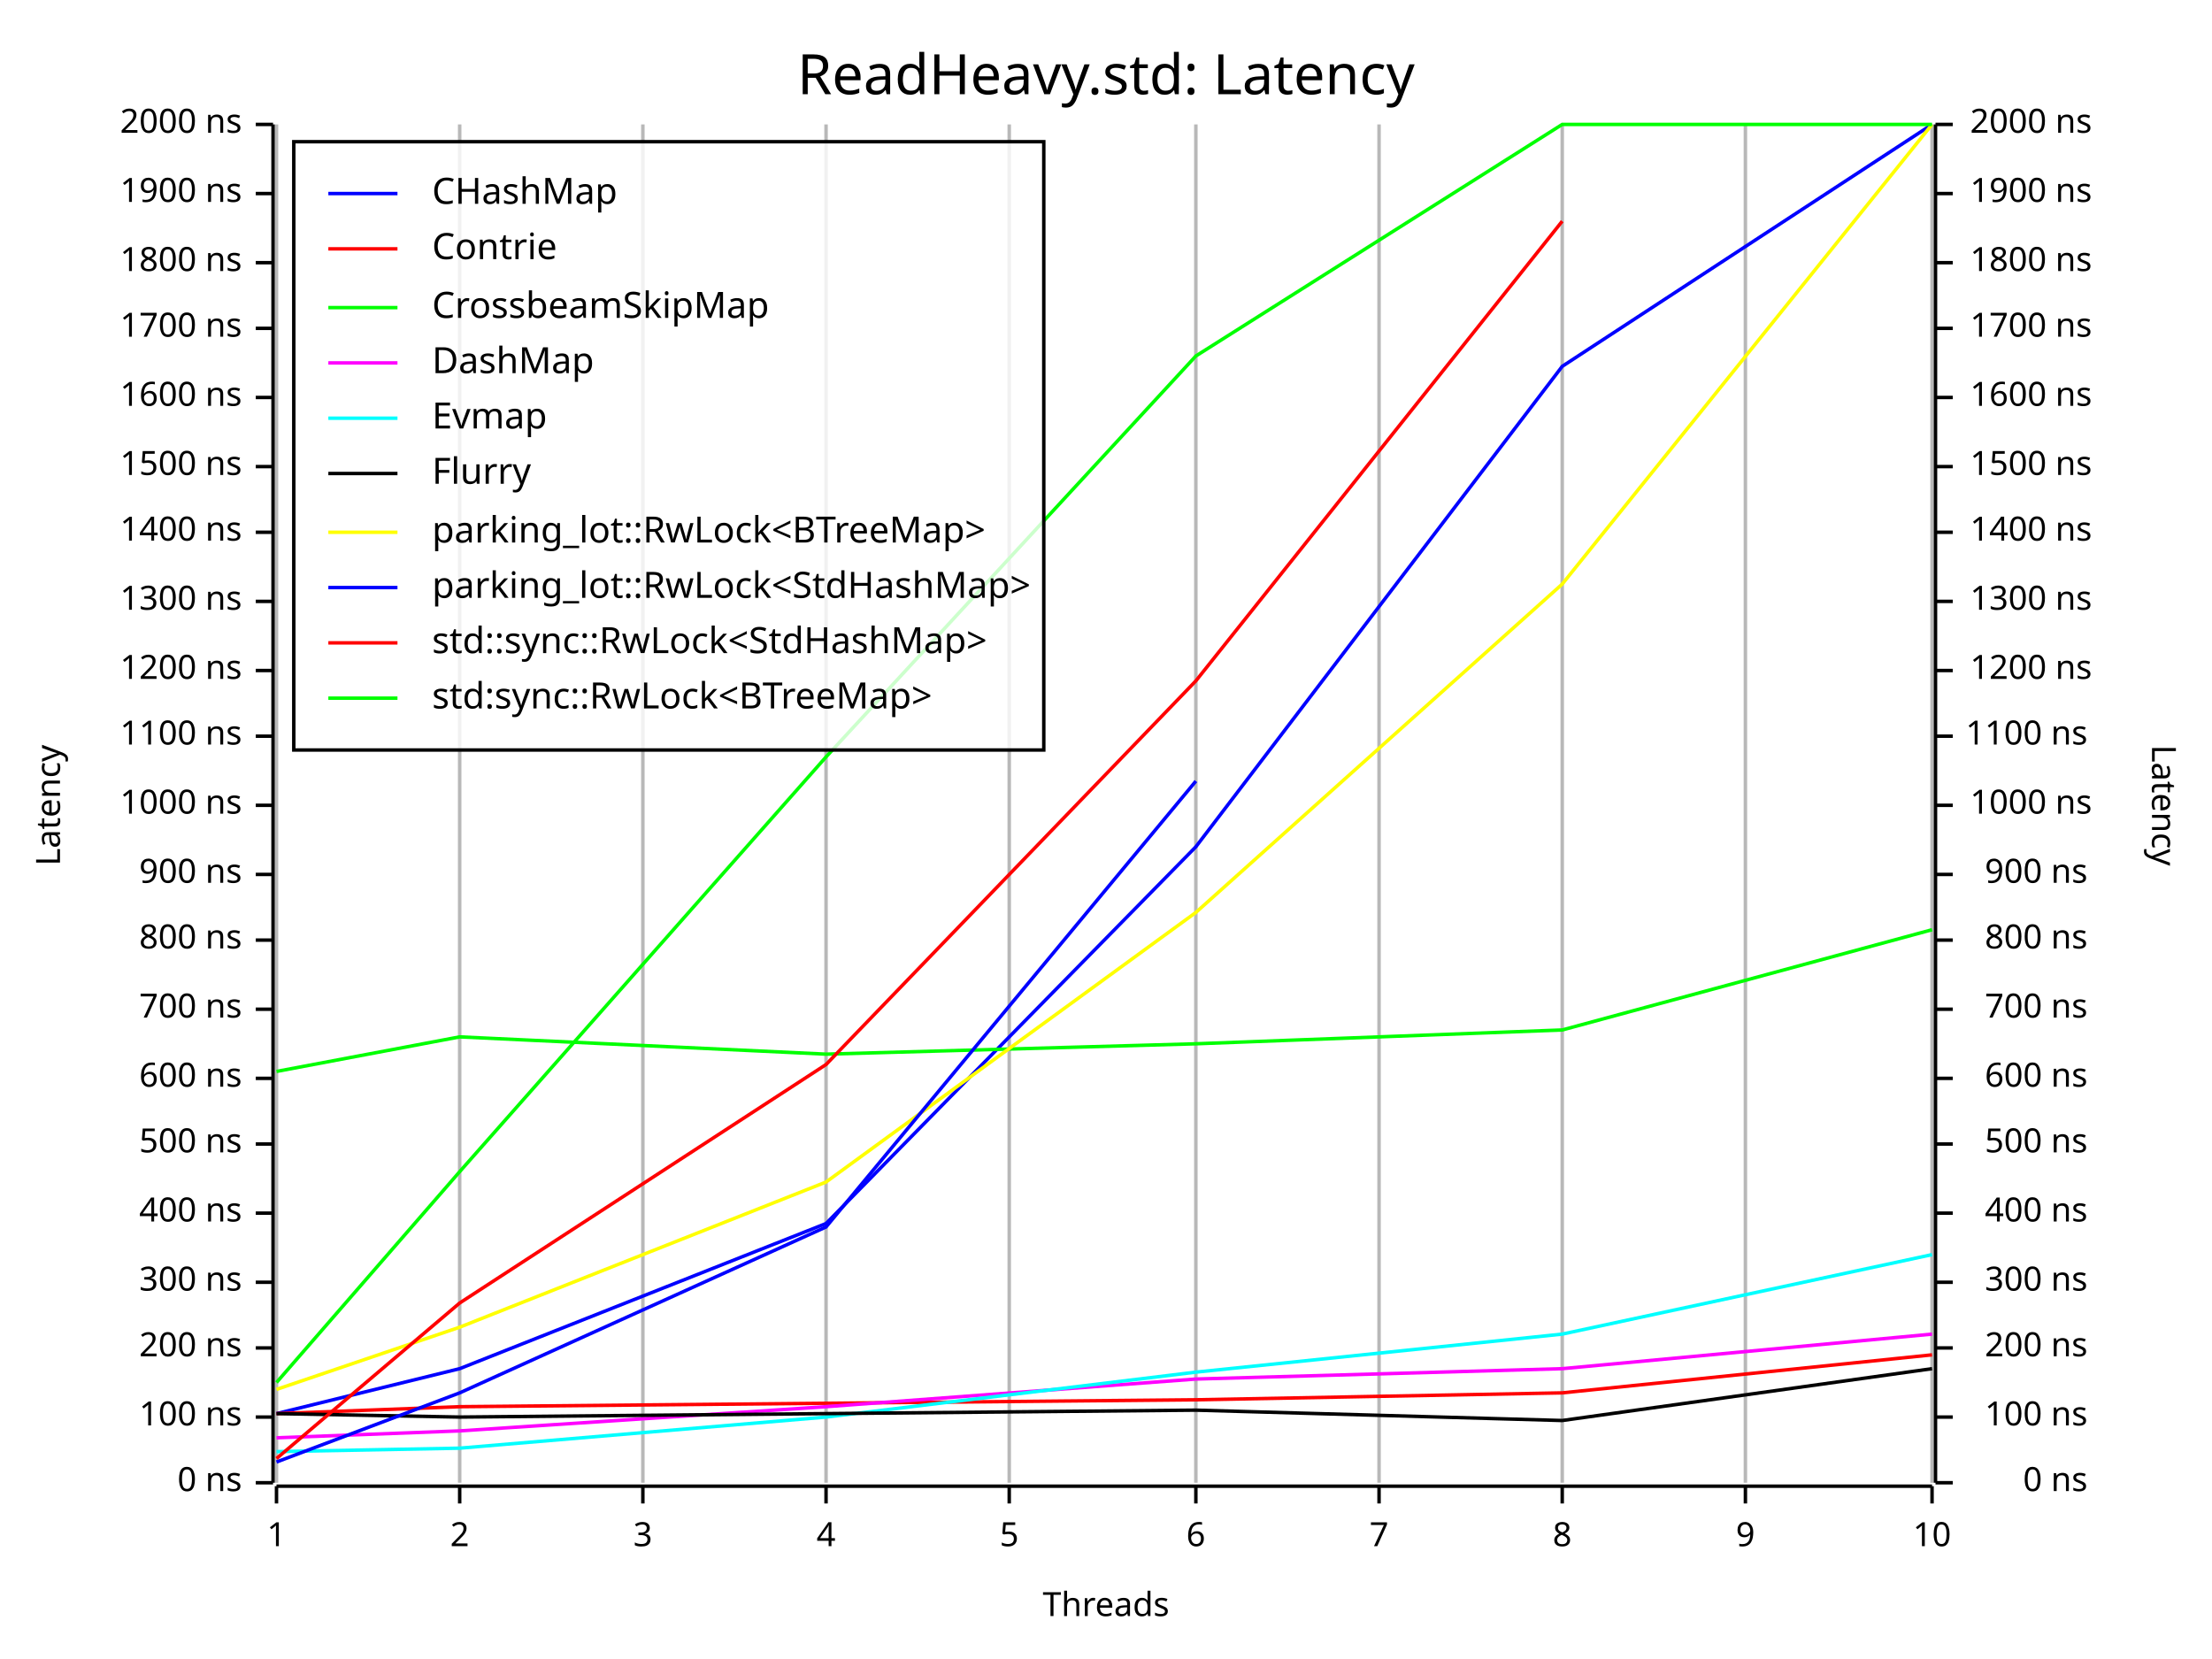
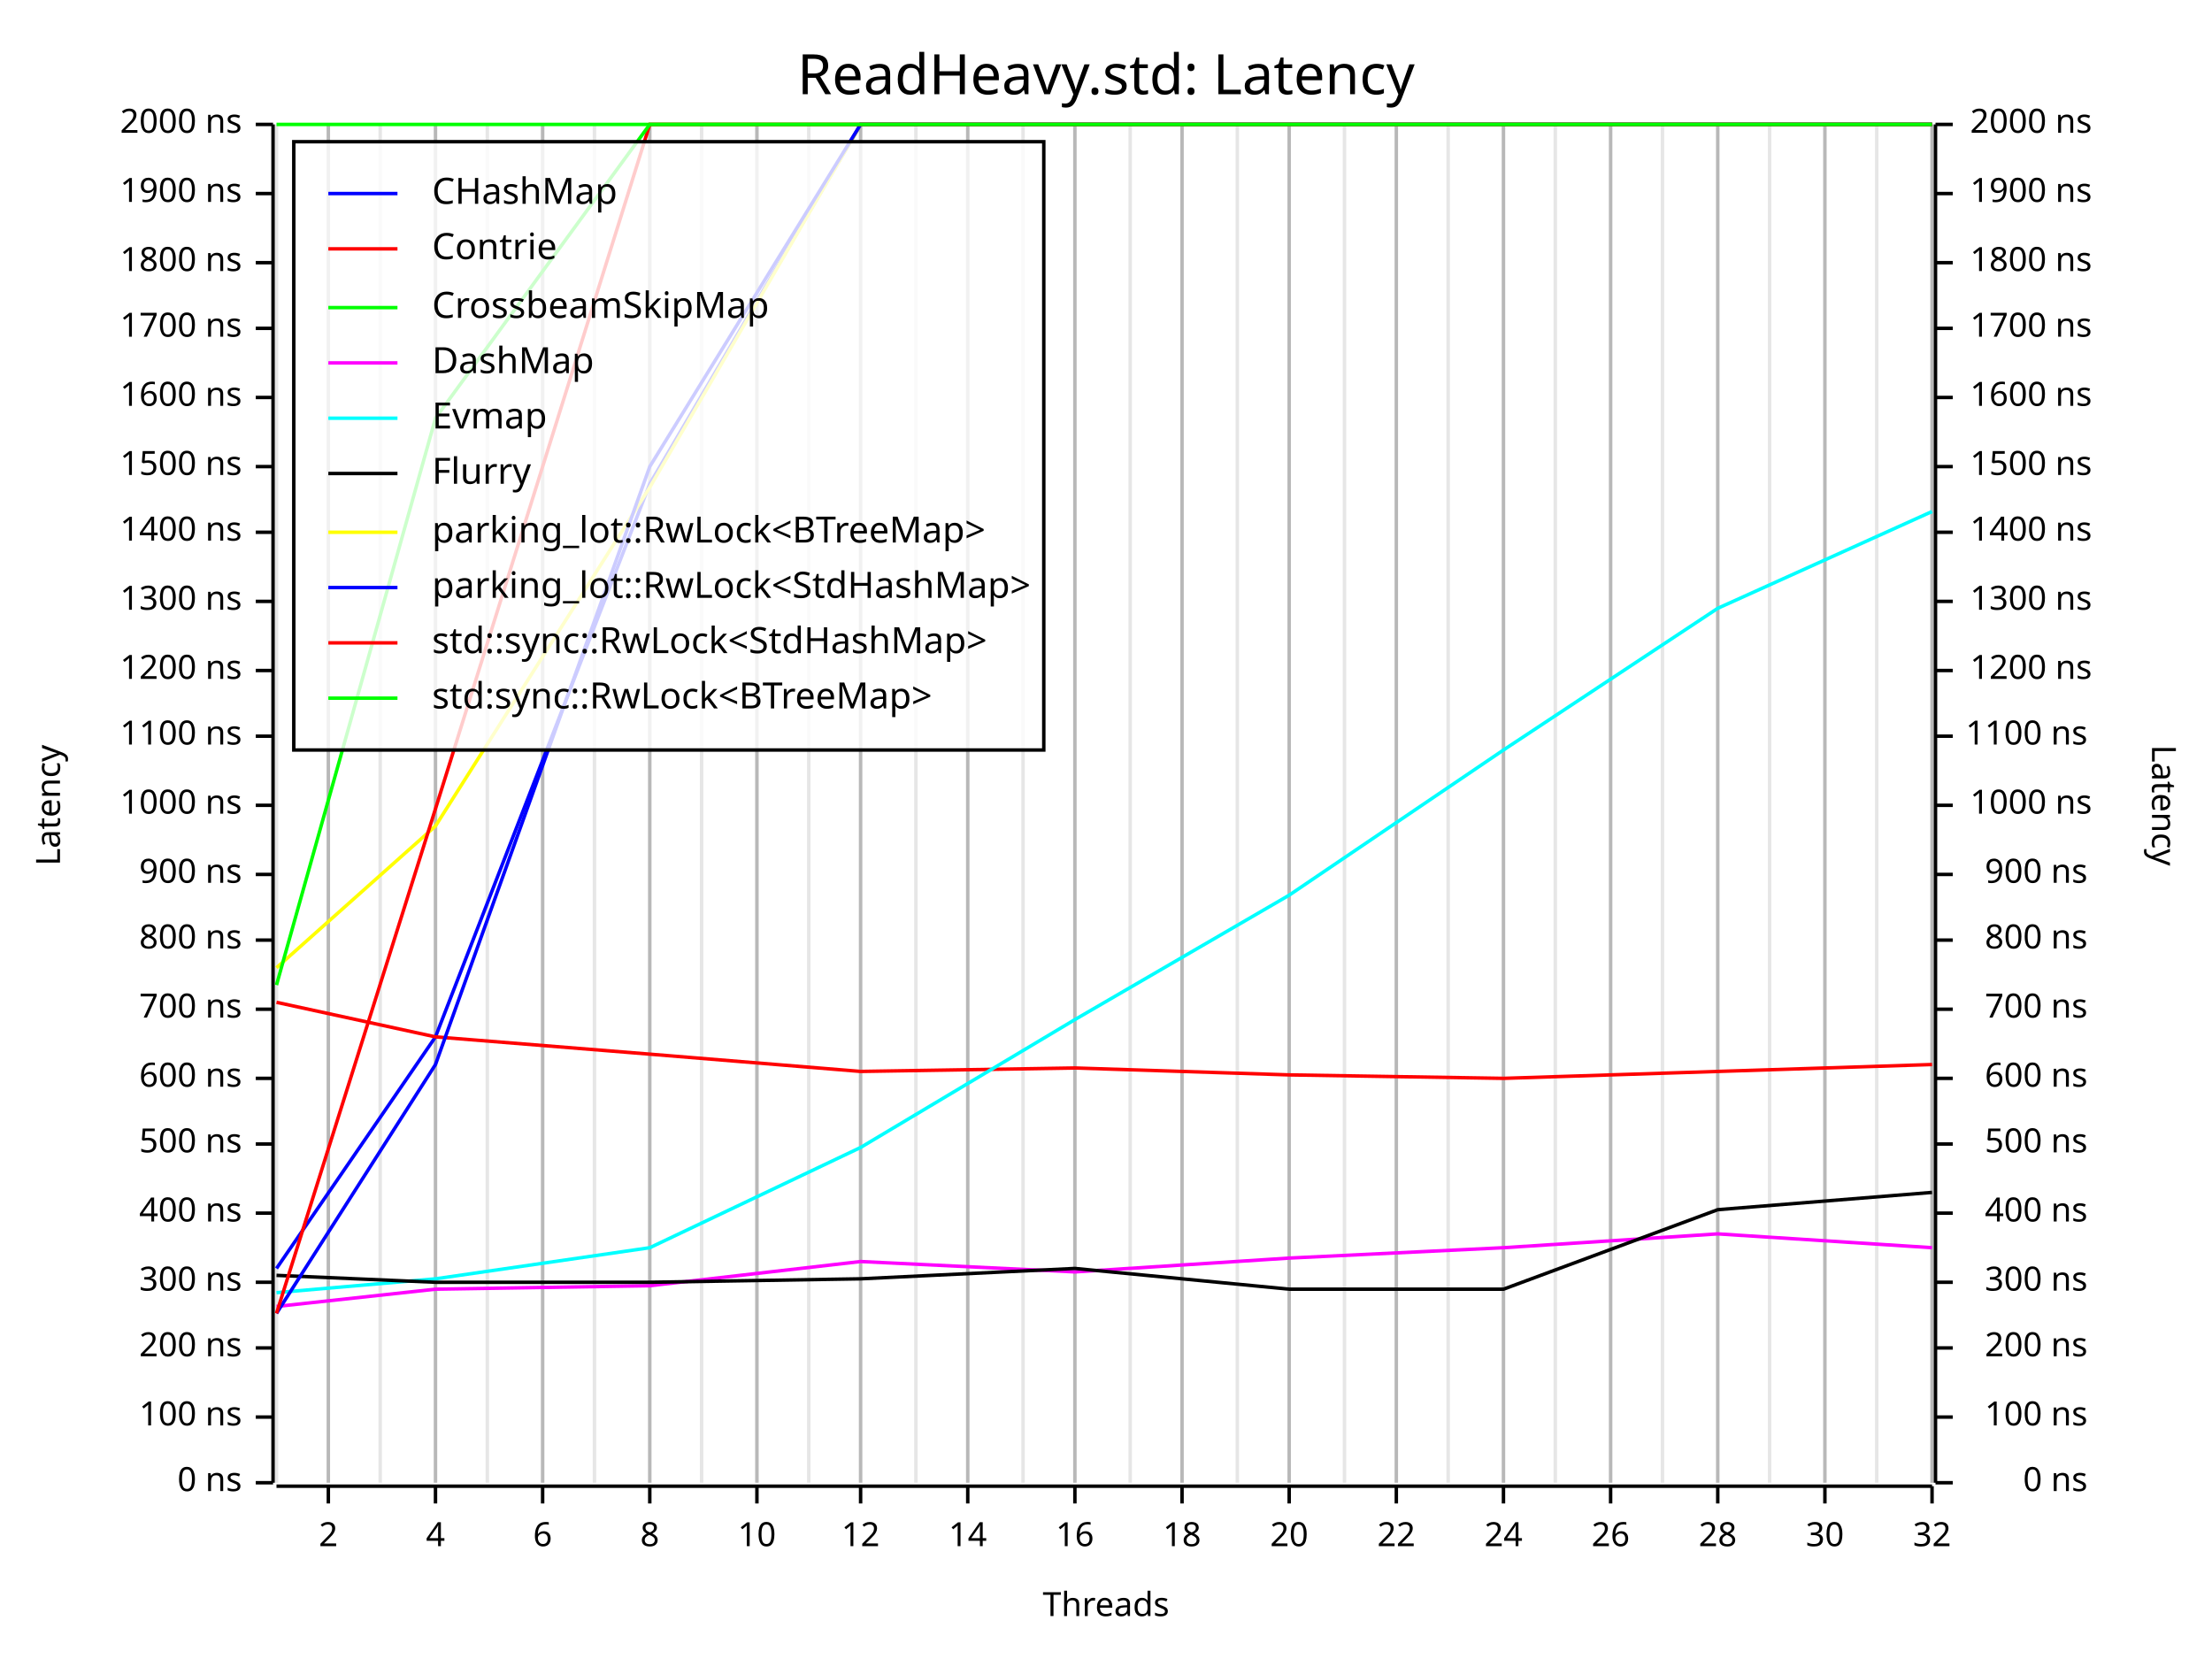
<svg xmlns="http://www.w3.org/2000/svg" width="640" height="480" viewBox="0 0 640 480">
  <rect x="0" y="0" width="640" height="480" opacity="1" fill="#FFFFFF" stroke="none" />
  <text x="320" y="15" dy="0.76em" text-anchor="middle" font-family="Fira Code" font-size="16.129" opacity="1" fill="#000000">
ReadHeavy.std: Latency
</text>
  <line opacity="0.1" stroke="#000000" stroke-width="1" x1="80" y1="429" x2="80" y2="36" />
-   <line opacity="0.1" stroke="#000000" stroke-width="1" x1="133" y1="429" x2="133" y2="36" />
-   <line opacity="0.1" stroke="#000000" stroke-width="1" x1="186" y1="429" x2="186" y2="36" />
-   <line opacity="0.1" stroke="#000000" stroke-width="1" x1="239" y1="429" x2="239" y2="36" />
-   <line opacity="0.1" stroke="#000000" stroke-width="1" x1="292" y1="429" x2="292" y2="36" />
-   <line opacity="0.1" stroke="#000000" stroke-width="1" x1="346" y1="429" x2="346" y2="36" />
-   <line opacity="0.1" stroke="#000000" stroke-width="1" x1="399" y1="429" x2="399" y2="36" />
-   <line opacity="0.1" stroke="#000000" stroke-width="1" x1="452" y1="429" x2="452" y2="36" />
-   <line opacity="0.1" stroke="#000000" stroke-width="1" x1="505" y1="429" x2="505" y2="36" />
+   <line opacity="0.1" stroke="#000000" stroke-width="1" x1="95" y1="429" x2="95" y2="36" />
+   <line opacity="0.1" stroke="#000000" stroke-width="1" x1="110" y1="429" x2="110" y2="36" />
+   <line opacity="0.1" stroke="#000000" stroke-width="1" x1="126" y1="429" x2="126" y2="36" />
+   <line opacity="0.1" stroke="#000000" stroke-width="1" x1="141" y1="429" x2="141" y2="36" />
+   <line opacity="0.1" stroke="#000000" stroke-width="1" x1="157" y1="429" x2="157" y2="36" />
+   <line opacity="0.1" stroke="#000000" stroke-width="1" x1="172" y1="429" x2="172" y2="36" />
+   <line opacity="0.1" stroke="#000000" stroke-width="1" x1="188" y1="429" x2="188" y2="36" />
+   <line opacity="0.1" stroke="#000000" stroke-width="1" x1="203" y1="429" x2="203" y2="36" />
+   <line opacity="0.1" stroke="#000000" stroke-width="1" x1="219" y1="429" x2="219" y2="36" />
+   <line opacity="0.1" stroke="#000000" stroke-width="1" x1="234" y1="429" x2="234" y2="36" />
+   <line opacity="0.1" stroke="#000000" stroke-width="1" x1="249" y1="429" x2="249" y2="36" />
+   <line opacity="0.1" stroke="#000000" stroke-width="1" x1="265" y1="429" x2="265" y2="36" />
+   <line opacity="0.1" stroke="#000000" stroke-width="1" x1="280" y1="429" x2="280" y2="36" />
+   <line opacity="0.1" stroke="#000000" stroke-width="1" x1="296" y1="429" x2="296" y2="36" />
+   <line opacity="0.1" stroke="#000000" stroke-width="1" x1="311" y1="429" x2="311" y2="36" />
+   <line opacity="0.1" stroke="#000000" stroke-width="1" x1="327" y1="429" x2="327" y2="36" />
+   <line opacity="0.1" stroke="#000000" stroke-width="1" x1="342" y1="429" x2="342" y2="36" />
+   <line opacity="0.1" stroke="#000000" stroke-width="1" x1="358" y1="429" x2="358" y2="36" />
+   <line opacity="0.1" stroke="#000000" stroke-width="1" x1="373" y1="429" x2="373" y2="36" />
+   <line opacity="0.1" stroke="#000000" stroke-width="1" x1="389" y1="429" x2="389" y2="36" />
+   <line opacity="0.1" stroke="#000000" stroke-width="1" x1="404" y1="429" x2="404" y2="36" />
+   <line opacity="0.1" stroke="#000000" stroke-width="1" x1="419" y1="429" x2="419" y2="36" />
+   <line opacity="0.1" stroke="#000000" stroke-width="1" x1="435" y1="429" x2="435" y2="36" />
+   <line opacity="0.1" stroke="#000000" stroke-width="1" x1="450" y1="429" x2="450" y2="36" />
+   <line opacity="0.1" stroke="#000000" stroke-width="1" x1="466" y1="429" x2="466" y2="36" />
+   <line opacity="0.1" stroke="#000000" stroke-width="1" x1="481" y1="429" x2="481" y2="36" />
+   <line opacity="0.1" stroke="#000000" stroke-width="1" x1="497" y1="429" x2="497" y2="36" />
+   <line opacity="0.1" stroke="#000000" stroke-width="1" x1="512" y1="429" x2="512" y2="36" />
+   <line opacity="0.1" stroke="#000000" stroke-width="1" x1="528" y1="429" x2="528" y2="36" />
+   <line opacity="0.1" stroke="#000000" stroke-width="1" x1="543" y1="429" x2="543" y2="36" />
  <line opacity="0.1" stroke="#000000" stroke-width="1" x1="559" y1="429" x2="559" y2="36" />
  <text x="10" y="233" dy="0.76em" text-anchor="middle" font-family="sans-serif" font-size="9.677" opacity="1" fill="#000000" transform="rotate(270, 10, 233)">
Latency
</text>
  <text x="320" y="470" dy="-0.5ex" text-anchor="middle" font-family="sans-serif" font-size="9.677" opacity="1" fill="#000000">
Threads
</text>
  <text x="630" y="233" dy="0.76em" text-anchor="middle" font-family="sans-serif" font-size="9.677" opacity="1" fill="#000000" transform="rotate(90, 630, 233)">
Latency
</text>
-   <line opacity="0.2" stroke="#000000" stroke-width="1" x1="80" y1="429" x2="80" y2="36" />
-   <line opacity="0.2" stroke="#000000" stroke-width="1" x1="133" y1="429" x2="133" y2="36" />
-   <line opacity="0.2" stroke="#000000" stroke-width="1" x1="186" y1="429" x2="186" y2="36" />
-   <line opacity="0.2" stroke="#000000" stroke-width="1" x1="239" y1="429" x2="239" y2="36" />
-   <line opacity="0.2" stroke="#000000" stroke-width="1" x1="292" y1="429" x2="292" y2="36" />
-   <line opacity="0.2" stroke="#000000" stroke-width="1" x1="346" y1="429" x2="346" y2="36" />
-   <line opacity="0.2" stroke="#000000" stroke-width="1" x1="399" y1="429" x2="399" y2="36" />
-   <line opacity="0.2" stroke="#000000" stroke-width="1" x1="452" y1="429" x2="452" y2="36" />
-   <line opacity="0.2" stroke="#000000" stroke-width="1" x1="505" y1="429" x2="505" y2="36" />
+   <line opacity="0.2" stroke="#000000" stroke-width="1" x1="95" y1="429" x2="95" y2="36" />
+   <line opacity="0.2" stroke="#000000" stroke-width="1" x1="126" y1="429" x2="126" y2="36" />
+   <line opacity="0.2" stroke="#000000" stroke-width="1" x1="157" y1="429" x2="157" y2="36" />
+   <line opacity="0.2" stroke="#000000" stroke-width="1" x1="188" y1="429" x2="188" y2="36" />
+   <line opacity="0.2" stroke="#000000" stroke-width="1" x1="219" y1="429" x2="219" y2="36" />
+   <line opacity="0.2" stroke="#000000" stroke-width="1" x1="249" y1="429" x2="249" y2="36" />
+   <line opacity="0.2" stroke="#000000" stroke-width="1" x1="280" y1="429" x2="280" y2="36" />
+   <line opacity="0.2" stroke="#000000" stroke-width="1" x1="311" y1="429" x2="311" y2="36" />
+   <line opacity="0.2" stroke="#000000" stroke-width="1" x1="342" y1="429" x2="342" y2="36" />
+   <line opacity="0.2" stroke="#000000" stroke-width="1" x1="373" y1="429" x2="373" y2="36" />
+   <line opacity="0.2" stroke="#000000" stroke-width="1" x1="404" y1="429" x2="404" y2="36" />
+   <line opacity="0.2" stroke="#000000" stroke-width="1" x1="435" y1="429" x2="435" y2="36" />
+   <line opacity="0.2" stroke="#000000" stroke-width="1" x1="466" y1="429" x2="466" y2="36" />
+   <line opacity="0.2" stroke="#000000" stroke-width="1" x1="497" y1="429" x2="497" y2="36" />
+   <line opacity="0.2" stroke="#000000" stroke-width="1" x1="528" y1="429" x2="528" y2="36" />
  <line opacity="0.2" stroke="#000000" stroke-width="1" x1="559" y1="429" x2="559" y2="36" />
  <polyline fill="none" opacity="1" stroke="#000000" stroke-width="1" points="79,36 79,429 " />
  <text x="70" y="429" dy="0.5ex" text-anchor="end" font-family="sans-serif" font-size="9.677" opacity="1" fill="#000000">
0 ns
</text>
  <polyline fill="none" opacity="1" stroke="#000000" stroke-width="1" points="74,429 79,429 " />
  <text x="70" y="410" dy="0.5ex" text-anchor="end" font-family="sans-serif" font-size="9.677" opacity="1" fill="#000000">
100 ns
</text>
  <polyline fill="none" opacity="1" stroke="#000000" stroke-width="1" points="74,410 79,410 " />
  <text x="70" y="390" dy="0.5ex" text-anchor="end" font-family="sans-serif" font-size="9.677" opacity="1" fill="#000000">
200 ns
</text>
  <polyline fill="none" opacity="1" stroke="#000000" stroke-width="1" points="74,390 79,390 " />
  <text x="70" y="371" dy="0.5ex" text-anchor="end" font-family="sans-serif" font-size="9.677" opacity="1" fill="#000000">
300 ns
</text>
  <polyline fill="none" opacity="1" stroke="#000000" stroke-width="1" points="74,371 79,371 " />
  <text x="70" y="351" dy="0.5ex" text-anchor="end" font-family="sans-serif" font-size="9.677" opacity="1" fill="#000000">
400 ns
</text>
  <polyline fill="none" opacity="1" stroke="#000000" stroke-width="1" points="74,351 79,351 " />
  <text x="70" y="331" dy="0.5ex" text-anchor="end" font-family="sans-serif" font-size="9.677" opacity="1" fill="#000000">
500 ns
</text>
  <polyline fill="none" opacity="1" stroke="#000000" stroke-width="1" points="74,331 79,331 " />
  <text x="70" y="312" dy="0.5ex" text-anchor="end" font-family="sans-serif" font-size="9.677" opacity="1" fill="#000000">
600 ns
</text>
  <polyline fill="none" opacity="1" stroke="#000000" stroke-width="1" points="74,312 79,312 " />
  <text x="70" y="292" dy="0.5ex" text-anchor="end" font-family="sans-serif" font-size="9.677" opacity="1" fill="#000000">
700 ns
</text>
  <polyline fill="none" opacity="1" stroke="#000000" stroke-width="1" points="74,292 79,292 " />
  <text x="70" y="272" dy="0.5ex" text-anchor="end" font-family="sans-serif" font-size="9.677" opacity="1" fill="#000000">
800 ns
</text>
  <polyline fill="none" opacity="1" stroke="#000000" stroke-width="1" points="74,272 79,272 " />
  <text x="70" y="253" dy="0.5ex" text-anchor="end" font-family="sans-serif" font-size="9.677" opacity="1" fill="#000000">
900 ns
</text>
  <polyline fill="none" opacity="1" stroke="#000000" stroke-width="1" points="74,253 79,253 " />
  <text x="70" y="233" dy="0.5ex" text-anchor="end" font-family="sans-serif" font-size="9.677" opacity="1" fill="#000000">
1000 ns
</text>
  <polyline fill="none" opacity="1" stroke="#000000" stroke-width="1" points="74,233 79,233 " />
  <text x="70" y="213" dy="0.5ex" text-anchor="end" font-family="sans-serif" font-size="9.677" opacity="1" fill="#000000">
1100 ns
</text>
  <polyline fill="none" opacity="1" stroke="#000000" stroke-width="1" points="74,213 79,213 " />
  <text x="70" y="194" dy="0.5ex" text-anchor="end" font-family="sans-serif" font-size="9.677" opacity="1" fill="#000000">
1200 ns
</text>
  <polyline fill="none" opacity="1" stroke="#000000" stroke-width="1" points="74,194 79,194 " />
  <text x="70" y="174" dy="0.5ex" text-anchor="end" font-family="sans-serif" font-size="9.677" opacity="1" fill="#000000">
1300 ns
</text>
  <polyline fill="none" opacity="1" stroke="#000000" stroke-width="1" points="74,174 79,174 " />
  <text x="70" y="154" dy="0.5ex" text-anchor="end" font-family="sans-serif" font-size="9.677" opacity="1" fill="#000000">
1400 ns
</text>
  <polyline fill="none" opacity="1" stroke="#000000" stroke-width="1" points="74,154 79,154 " />
  <text x="70" y="135" dy="0.5ex" text-anchor="end" font-family="sans-serif" font-size="9.677" opacity="1" fill="#000000">
1500 ns
</text>
  <polyline fill="none" opacity="1" stroke="#000000" stroke-width="1" points="74,135 79,135 " />
  <text x="70" y="115" dy="0.5ex" text-anchor="end" font-family="sans-serif" font-size="9.677" opacity="1" fill="#000000">
1600 ns
</text>
  <polyline fill="none" opacity="1" stroke="#000000" stroke-width="1" points="74,115 79,115 " />
  <text x="70" y="95" dy="0.5ex" text-anchor="end" font-family="sans-serif" font-size="9.677" opacity="1" fill="#000000">
1700 ns
</text>
  <polyline fill="none" opacity="1" stroke="#000000" stroke-width="1" points="74,95 79,95 " />
  <text x="70" y="76" dy="0.5ex" text-anchor="end" font-family="sans-serif" font-size="9.677" opacity="1" fill="#000000">
1800 ns
</text>
  <polyline fill="none" opacity="1" stroke="#000000" stroke-width="1" points="74,76 79,76 " />
  <text x="70" y="56" dy="0.5ex" text-anchor="end" font-family="sans-serif" font-size="9.677" opacity="1" fill="#000000">
1900 ns
</text>
  <polyline fill="none" opacity="1" stroke="#000000" stroke-width="1" points="74,56 79,56 " />
  <text x="70" y="36" dy="0.5ex" text-anchor="end" font-family="sans-serif" font-size="9.677" opacity="1" fill="#000000">
2000 ns
</text>
  <polyline fill="none" opacity="1" stroke="#000000" stroke-width="1" points="74,36 79,36 " />
  <polyline fill="none" opacity="1" stroke="#000000" stroke-width="1" points="80,430 559,430 " />
-   <text x="80" y="440" dy="0.76em" text-anchor="middle" font-family="sans-serif" font-size="9.677" opacity="1" fill="#000000">
- 1
- </text>
-   <polyline fill="none" opacity="1" stroke="#000000" stroke-width="1" points="80,430 80,435 " />
-   <text x="133" y="440" dy="0.76em" text-anchor="middle" font-family="sans-serif" font-size="9.677" opacity="1" fill="#000000">
+   <text x="95" y="440" dy="0.76em" text-anchor="middle" font-family="sans-serif" font-size="9.677" opacity="1" fill="#000000">
2
</text>
-   <polyline fill="none" opacity="1" stroke="#000000" stroke-width="1" points="133,430 133,435 " />
-   <text x="186" y="440" dy="0.76em" text-anchor="middle" font-family="sans-serif" font-size="9.677" opacity="1" fill="#000000">
- 3
- </text>
-   <polyline fill="none" opacity="1" stroke="#000000" stroke-width="1" points="186,430 186,435 " />
-   <text x="239" y="440" dy="0.76em" text-anchor="middle" font-family="sans-serif" font-size="9.677" opacity="1" fill="#000000">
+   <polyline fill="none" opacity="1" stroke="#000000" stroke-width="1" points="95,430 95,435 " />
+   <text x="126" y="440" dy="0.76em" text-anchor="middle" font-family="sans-serif" font-size="9.677" opacity="1" fill="#000000">
4
</text>
-   <polyline fill="none" opacity="1" stroke="#000000" stroke-width="1" points="239,430 239,435 " />
-   <text x="292" y="440" dy="0.76em" text-anchor="middle" font-family="sans-serif" font-size="9.677" opacity="1" fill="#000000">
- 5
- </text>
-   <polyline fill="none" opacity="1" stroke="#000000" stroke-width="1" points="292,430 292,435 " />
-   <text x="346" y="440" dy="0.76em" text-anchor="middle" font-family="sans-serif" font-size="9.677" opacity="1" fill="#000000">
+   <polyline fill="none" opacity="1" stroke="#000000" stroke-width="1" points="126,430 126,435 " />
+   <text x="157" y="440" dy="0.76em" text-anchor="middle" font-family="sans-serif" font-size="9.677" opacity="1" fill="#000000">
6
</text>
-   <polyline fill="none" opacity="1" stroke="#000000" stroke-width="1" points="346,430 346,435 " />
-   <text x="399" y="440" dy="0.76em" text-anchor="middle" font-family="sans-serif" font-size="9.677" opacity="1" fill="#000000">
- 7
- </text>
-   <polyline fill="none" opacity="1" stroke="#000000" stroke-width="1" points="399,430 399,435 " />
-   <text x="452" y="440" dy="0.76em" text-anchor="middle" font-family="sans-serif" font-size="9.677" opacity="1" fill="#000000">
+   <polyline fill="none" opacity="1" stroke="#000000" stroke-width="1" points="157,430 157,435 " />
+   <text x="188" y="440" dy="0.76em" text-anchor="middle" font-family="sans-serif" font-size="9.677" opacity="1" fill="#000000">
8
</text>
-   <polyline fill="none" opacity="1" stroke="#000000" stroke-width="1" points="452,430 452,435 " />
-   <text x="505" y="440" dy="0.76em" text-anchor="middle" font-family="sans-serif" font-size="9.677" opacity="1" fill="#000000">
- 9
- </text>
-   <polyline fill="none" opacity="1" stroke="#000000" stroke-width="1" points="505,430 505,435 " />
+   <polyline fill="none" opacity="1" stroke="#000000" stroke-width="1" points="188,430 188,435 " />
+   <text x="219" y="440" dy="0.76em" text-anchor="middle" font-family="sans-serif" font-size="9.677" opacity="1" fill="#000000">
+ 10
+ </text>
+   <polyline fill="none" opacity="1" stroke="#000000" stroke-width="1" points="219,430 219,435 " />
+   <text x="249" y="440" dy="0.76em" text-anchor="middle" font-family="sans-serif" font-size="9.677" opacity="1" fill="#000000">
+ 12
+ </text>
+   <polyline fill="none" opacity="1" stroke="#000000" stroke-width="1" points="249,430 249,435 " />
+   <text x="280" y="440" dy="0.76em" text-anchor="middle" font-family="sans-serif" font-size="9.677" opacity="1" fill="#000000">
+ 14
+ </text>
+   <polyline fill="none" opacity="1" stroke="#000000" stroke-width="1" points="280,430 280,435 " />
+   <text x="311" y="440" dy="0.76em" text-anchor="middle" font-family="sans-serif" font-size="9.677" opacity="1" fill="#000000">
+ 16
+ </text>
+   <polyline fill="none" opacity="1" stroke="#000000" stroke-width="1" points="311,430 311,435 " />
+   <text x="342" y="440" dy="0.76em" text-anchor="middle" font-family="sans-serif" font-size="9.677" opacity="1" fill="#000000">
+ 18
+ </text>
+   <polyline fill="none" opacity="1" stroke="#000000" stroke-width="1" points="342,430 342,435 " />
+   <text x="373" y="440" dy="0.76em" text-anchor="middle" font-family="sans-serif" font-size="9.677" opacity="1" fill="#000000">
+ 20
+ </text>
+   <polyline fill="none" opacity="1" stroke="#000000" stroke-width="1" points="373,430 373,435 " />
+   <text x="404" y="440" dy="0.76em" text-anchor="middle" font-family="sans-serif" font-size="9.677" opacity="1" fill="#000000">
+ 22
+ </text>
+   <polyline fill="none" opacity="1" stroke="#000000" stroke-width="1" points="404,430 404,435 " />
+   <text x="435" y="440" dy="0.76em" text-anchor="middle" font-family="sans-serif" font-size="9.677" opacity="1" fill="#000000">
+ 24
+ </text>
+   <polyline fill="none" opacity="1" stroke="#000000" stroke-width="1" points="435,430 435,435 " />
+   <text x="466" y="440" dy="0.76em" text-anchor="middle" font-family="sans-serif" font-size="9.677" opacity="1" fill="#000000">
+ 26
+ </text>
+   <polyline fill="none" opacity="1" stroke="#000000" stroke-width="1" points="466,430 466,435 " />
+   <text x="497" y="440" dy="0.76em" text-anchor="middle" font-family="sans-serif" font-size="9.677" opacity="1" fill="#000000">
+ 28
+ </text>
+   <polyline fill="none" opacity="1" stroke="#000000" stroke-width="1" points="497,430 497,435 " />
+   <text x="528" y="440" dy="0.76em" text-anchor="middle" font-family="sans-serif" font-size="9.677" opacity="1" fill="#000000">
+ 30
+ </text>
+   <polyline fill="none" opacity="1" stroke="#000000" stroke-width="1" points="528,430 528,435 " />
  <text x="559" y="440" dy="0.76em" text-anchor="middle" font-family="sans-serif" font-size="9.677" opacity="1" fill="#000000">
- 10
+ 32
</text>
  <polyline fill="none" opacity="1" stroke="#000000" stroke-width="1" points="559,430 559,435 " />
  <polyline fill="none" opacity="1" stroke="#000000" stroke-width="1" points="560,36 560,429 " />
  <text x="604" y="429" dy="0.5ex" text-anchor="end" font-family="sans-serif" font-size="9.677" opacity="1" fill="#000000">
0 ns
</text>
  <polyline fill="none" opacity="1" stroke="#000000" stroke-width="1" points="560,429 565,429 " />
  <text x="604" y="410" dy="0.5ex" text-anchor="end" font-family="sans-serif" font-size="9.677" opacity="1" fill="#000000">
100 ns
</text>
  <polyline fill="none" opacity="1" stroke="#000000" stroke-width="1" points="560,410 565,410 " />
  <text x="604" y="390" dy="0.5ex" text-anchor="end" font-family="sans-serif" font-size="9.677" opacity="1" fill="#000000">
200 ns
</text>
  <polyline fill="none" opacity="1" stroke="#000000" stroke-width="1" points="560,390 565,390 " />
  <text x="604" y="371" dy="0.5ex" text-anchor="end" font-family="sans-serif" font-size="9.677" opacity="1" fill="#000000">
300 ns
</text>
  <polyline fill="none" opacity="1" stroke="#000000" stroke-width="1" points="560,371 565,371 " />
  <text x="604" y="351" dy="0.5ex" text-anchor="end" font-family="sans-serif" font-size="9.677" opacity="1" fill="#000000">
400 ns
</text>
  <polyline fill="none" opacity="1" stroke="#000000" stroke-width="1" points="560,351 565,351 " />
  <text x="604" y="331" dy="0.5ex" text-anchor="end" font-family="sans-serif" font-size="9.677" opacity="1" fill="#000000">
500 ns
</text>
  <polyline fill="none" opacity="1" stroke="#000000" stroke-width="1" points="560,331 565,331 " />
  <text x="604" y="312" dy="0.5ex" text-anchor="end" font-family="sans-serif" font-size="9.677" opacity="1" fill="#000000">
600 ns
</text>
  <polyline fill="none" opacity="1" stroke="#000000" stroke-width="1" points="560,312 565,312 " />
  <text x="604" y="292" dy="0.5ex" text-anchor="end" font-family="sans-serif" font-size="9.677" opacity="1" fill="#000000">
700 ns
</text>
  <polyline fill="none" opacity="1" stroke="#000000" stroke-width="1" points="560,292 565,292 " />
  <text x="604" y="272" dy="0.5ex" text-anchor="end" font-family="sans-serif" font-size="9.677" opacity="1" fill="#000000">
800 ns
</text>
  <polyline fill="none" opacity="1" stroke="#000000" stroke-width="1" points="560,272 565,272 " />
  <text x="604" y="253" dy="0.5ex" text-anchor="end" font-family="sans-serif" font-size="9.677" opacity="1" fill="#000000">
900 ns
</text>
  <polyline fill="none" opacity="1" stroke="#000000" stroke-width="1" points="560,253 565,253 " />
  <text x="570" y="233" dy="0.5ex" text-anchor="start" font-family="sans-serif" font-size="9.677" opacity="1" fill="#000000">
1000 ns
</text>
  <polyline fill="none" opacity="1" stroke="#000000" stroke-width="1" points="560,233 565,233 " />
  <text x="604" y="213" dy="0.5ex" text-anchor="end" font-family="sans-serif" font-size="9.677" opacity="1" fill="#000000">
1100 ns
</text>
  <polyline fill="none" opacity="1" stroke="#000000" stroke-width="1" points="560,213 565,213 " />
  <text x="570" y="194" dy="0.5ex" text-anchor="start" font-family="sans-serif" font-size="9.677" opacity="1" fill="#000000">
1200 ns
</text>
  <polyline fill="none" opacity="1" stroke="#000000" stroke-width="1" points="560,194 565,194 " />
  <text x="570" y="174" dy="0.5ex" text-anchor="start" font-family="sans-serif" font-size="9.677" opacity="1" fill="#000000">
1300 ns
</text>
  <polyline fill="none" opacity="1" stroke="#000000" stroke-width="1" points="560,174 565,174 " />
  <text x="570" y="154" dy="0.5ex" text-anchor="start" font-family="sans-serif" font-size="9.677" opacity="1" fill="#000000">
1400 ns
</text>
  <polyline fill="none" opacity="1" stroke="#000000" stroke-width="1" points="560,154 565,154 " />
  <text x="570" y="135" dy="0.5ex" text-anchor="start" font-family="sans-serif" font-size="9.677" opacity="1" fill="#000000">
1500 ns
</text>
  <polyline fill="none" opacity="1" stroke="#000000" stroke-width="1" points="560,135 565,135 " />
  <text x="570" y="115" dy="0.5ex" text-anchor="start" font-family="sans-serif" font-size="9.677" opacity="1" fill="#000000">
1600 ns
</text>
  <polyline fill="none" opacity="1" stroke="#000000" stroke-width="1" points="560,115 565,115 " />
  <text x="570" y="95" dy="0.5ex" text-anchor="start" font-family="sans-serif" font-size="9.677" opacity="1" fill="#000000">
1700 ns
</text>
  <polyline fill="none" opacity="1" stroke="#000000" stroke-width="1" points="560,95 565,95 " />
  <text x="570" y="76" dy="0.5ex" text-anchor="start" font-family="sans-serif" font-size="9.677" opacity="1" fill="#000000">
1800 ns
</text>
  <polyline fill="none" opacity="1" stroke="#000000" stroke-width="1" points="560,76 565,76 " />
  <text x="570" y="56" dy="0.5ex" text-anchor="start" font-family="sans-serif" font-size="9.677" opacity="1" fill="#000000">
1900 ns
</text>
  <polyline fill="none" opacity="1" stroke="#000000" stroke-width="1" points="560,56 565,56 " />
  <text x="570" y="36" dy="0.5ex" text-anchor="start" font-family="sans-serif" font-size="9.677" opacity="1" fill="#000000">
2000 ns
</text>
  <polyline fill="none" opacity="1" stroke="#000000" stroke-width="1" points="560,36 565,36 " />
-   <polyline fill="none" opacity="1" stroke="#0000FF" stroke-width="1" points="80,409 133,396 239,354 346,245 452,106 559,36 " />
-   <polyline fill="none" opacity="1" stroke="#FF0000" stroke-width="1" points="80,409 133,407 239,406 346,405 452,403 559,392 " />
-   <polyline fill="none" opacity="1" stroke="#00FF00" stroke-width="1" points="80,310 133,300 239,305 346,302 452,298 559,269 " />
-   <polyline fill="none" opacity="1" stroke="#FF00FF" stroke-width="1" points="80,416 133,414 239,407 346,399 452,396 559,386 " />
-   <polyline fill="none" opacity="1" stroke="#00FFFF" stroke-width="1" points="80,420 133,419 239,410 346,397 452,386 559,363 " />
-   <polyline fill="none" opacity="1" stroke="#000000" stroke-width="1" points="80,409 133,410 239,409 346,408 452,411 559,396 " />
-   <polyline fill="none" opacity="1" stroke="#FFFF00" stroke-width="1" points="80,402 133,384 239,342 346,264 452,169 559,36 " />
-   <polyline fill="none" opacity="1" stroke="#0000FF" stroke-width="1" points="80,423 133,403 239,355 346,226 " />
-   <polyline fill="none" opacity="1" stroke="#FF0000" stroke-width="1" points="80,422 133,377 239,308 346,197 452,64 " />
-   <polyline fill="none" opacity="1" stroke="#00FF00" stroke-width="1" points="80,400 133,339 239,219 346,103 452,36 559,36 " />
+   <polyline fill="none" opacity="1" stroke="#0000FF" stroke-width="1" points="80,367 126,300 188,140 249,36 311,36 373,36 435,36 497,36 559,36 " />
+   <polyline fill="none" opacity="1" stroke="#FF0000" stroke-width="1" points="80,290 126,300 188,305 249,310 311,309 373,311 435,312 497,310 559,308 " />
+   <polyline fill="none" opacity="1" stroke="#00FF00" stroke-width="1" points="80,36 126,36 188,36 249,36 311,36 373,36 435,36 497,36 559,36 " />
+   <polyline fill="none" opacity="1" stroke="#FF00FF" stroke-width="1" points="80,378 126,373 188,372 249,365 311,368 373,364 435,361 497,357 559,361 " />
+   <polyline fill="none" opacity="1" stroke="#00FFFF" stroke-width="1" points="80,374 126,370 188,361 249,332 311,295 373,259 435,217 497,176 559,148 " />
+   <polyline fill="none" opacity="1" stroke="#000000" stroke-width="1" points="80,369 126,371 188,371 249,370 311,367 373,373 435,373 497,350 559,345 " />
+   <polyline fill="none" opacity="1" stroke="#FFFF00" stroke-width="1" points="80,280 126,239 188,141 249,36 311,36 373,36 435,36 497,36 559,36 " />
+   <polyline fill="none" opacity="1" stroke="#0000FF" stroke-width="1" points="80,380 126,308 188,135 249,36 311,36 373,36 435,36 497,36 559,36 " />
+   <polyline fill="none" opacity="1" stroke="#FF0000" stroke-width="1" points="80,380 126,234 188,36 249,36 311,36 373,36 435,36 497,36 559,36 " />
+   <polyline fill="none" opacity="1" stroke="#00FF00" stroke-width="1" points="80,285 126,121 188,36 249,36 311,36 373,36 435,36 497,36 559,36 " />
  <rect x="85" y="41" width="217" height="176" opacity="0.8" fill="#FFFFFF" stroke="none" />
  <rect x="85" y="41" width="217" height="176" opacity="1" fill="none" stroke="#000000" />
  <text x="125" y="51" dy="0.76em" text-anchor="start" font-family="Fira Code" font-size="10.484" opacity="1" fill="#000000">
CHashMap
</text>
  <text x="125" y="67" dy="0.76em" text-anchor="start" font-family="Fira Code" font-size="10.484" opacity="1" fill="#000000">
Contrie
</text>
  <text x="125" y="84" dy="0.76em" text-anchor="start" font-family="Fira Code" font-size="10.484" opacity="1" fill="#000000">
CrossbeamSkipMap
</text>
  <text x="125" y="100" dy="0.76em" text-anchor="start" font-family="Fira Code" font-size="10.484" opacity="1" fill="#000000">
DashMap
</text>
  <text x="125" y="116" dy="0.76em" text-anchor="start" font-family="Fira Code" font-size="10.484" opacity="1" fill="#000000">
Evmap
</text>
  <text x="125" y="132" dy="0.76em" text-anchor="start" font-family="Fira Code" font-size="10.484" opacity="1" fill="#000000">
Flurry
</text>
  <text x="125" y="149" dy="0.76em" text-anchor="start" font-family="Fira Code" font-size="10.484" opacity="1" fill="#000000">
parking_lot::RwLock&lt;BTreeMap&gt;
</text>
  <text x="125" y="165" dy="0.76em" text-anchor="start" font-family="Fira Code" font-size="10.484" opacity="1" fill="#000000">
parking_lot::RwLock&lt;StdHashMap&gt;
</text>
  <text x="125" y="181" dy="0.76em" text-anchor="start" font-family="Fira Code" font-size="10.484" opacity="1" fill="#000000">
std::sync::RwLock&lt;StdHashMap&gt;
</text>
  <text x="125" y="197" dy="0.76em" text-anchor="start" font-family="Fira Code" font-size="10.484" opacity="1" fill="#000000">
std:sync::RwLock&lt;BTreeMap&gt;
</text>
  <polyline fill="none" opacity="1" stroke="#0000FF" stroke-width="1" points="95,56 115,56 " />
  <polyline fill="none" opacity="1" stroke="#FF0000" stroke-width="1" points="95,72 115,72 " />
  <polyline fill="none" opacity="1" stroke="#00FF00" stroke-width="1" points="95,89 115,89 " />
  <polyline fill="none" opacity="1" stroke="#FF00FF" stroke-width="1" points="95,105 115,105 " />
  <polyline fill="none" opacity="1" stroke="#00FFFF" stroke-width="1" points="95,121 115,121 " />
  <polyline fill="none" opacity="1" stroke="#000000" stroke-width="1" points="95,137 115,137 " />
  <polyline fill="none" opacity="1" stroke="#FFFF00" stroke-width="1" points="95,154 115,154 " />
  <polyline fill="none" opacity="1" stroke="#0000FF" stroke-width="1" points="95,170 115,170 " />
  <polyline fill="none" opacity="1" stroke="#FF0000" stroke-width="1" points="95,186 115,186 " />
  <polyline fill="none" opacity="1" stroke="#00FF00" stroke-width="1" points="95,202 115,202 " />
</svg>
